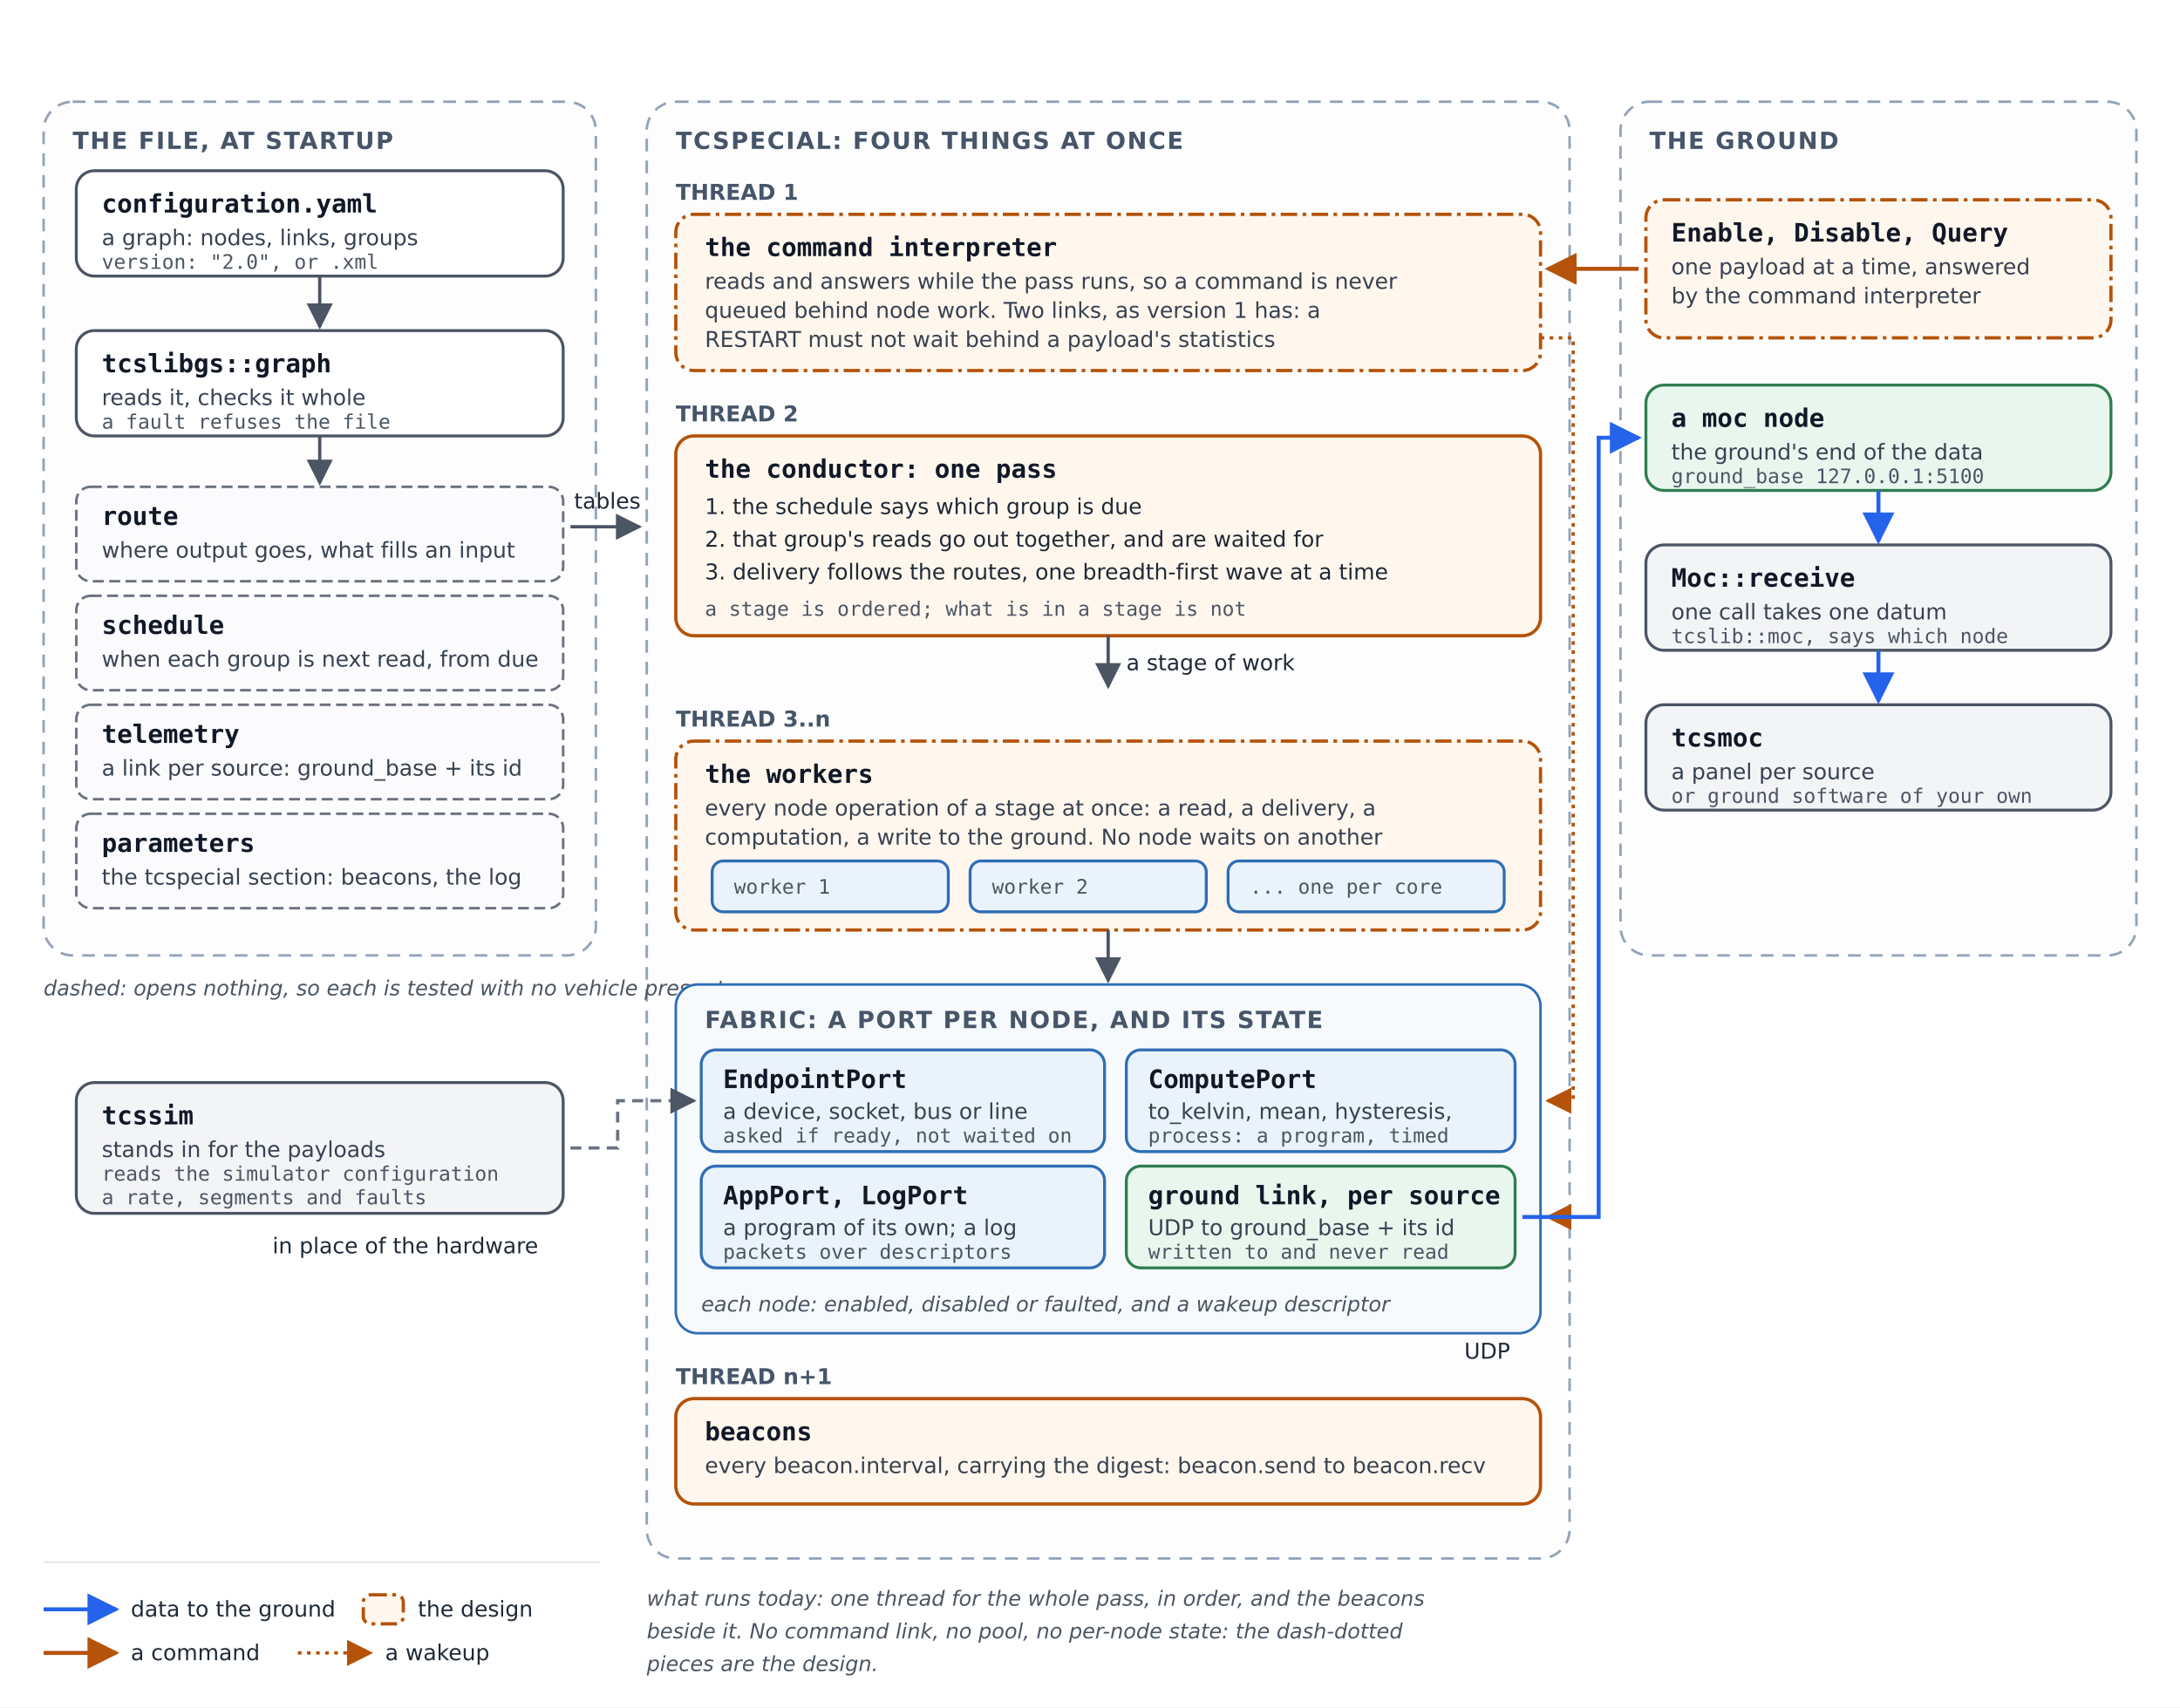
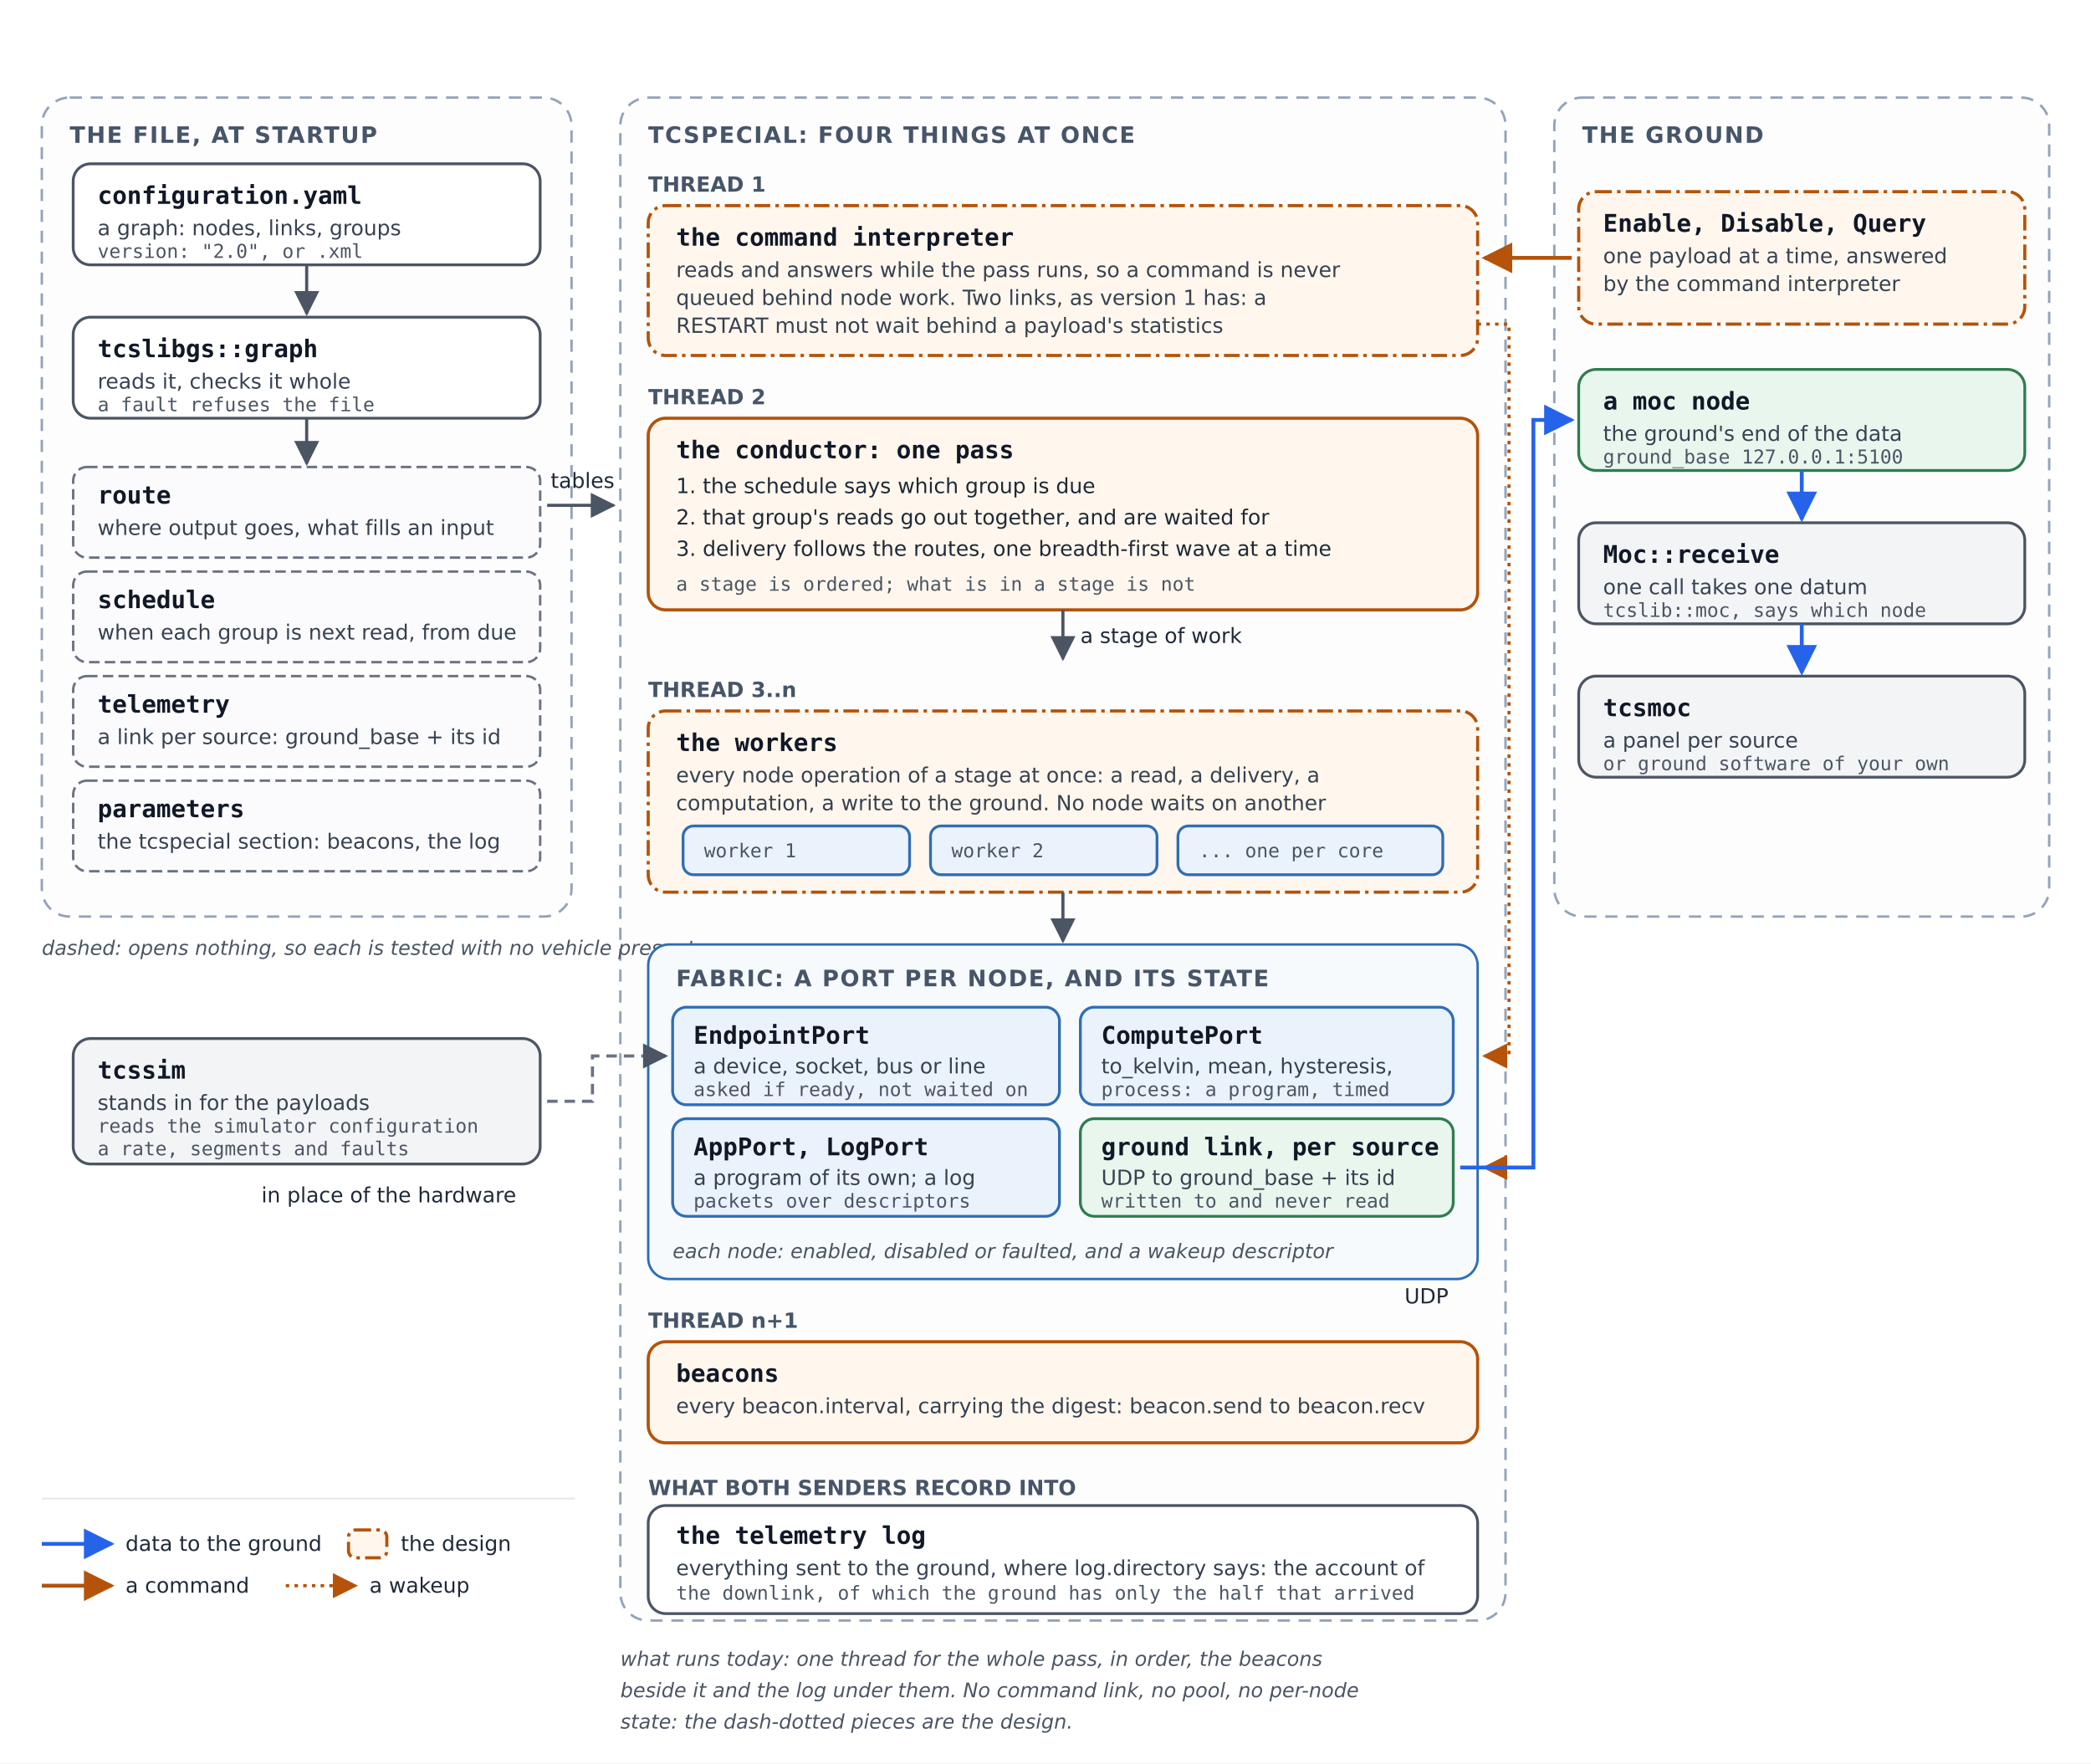
- <svg xmlns="http://www.w3.org/2000/svg" width="1200" height="940" viewBox="0 0 1200 940" role="img" aria-labelledby="title desc">
+ <svg xmlns="http://www.w3.org/2000/svg" width="1200" height="1012" viewBox="0 0 1200 1012" role="img" aria-labelledby="title desc">
  <defs>
    <style>
      text { font-family: "DejaVu Sans", Helvetica, Arial, sans-serif; fill: #111827; }
      .name { font-family: "DejaVu Sans Mono", Menlo, Consolas, monospace; font-size: 14px; font-weight: bold; }
      .kind { font-size: 12px; fill: #374151; }
      .detail { font-family: "DejaVu Sans Mono", Menlo, Consolas, monospace; font-size: 11px; fill: #4b5563; }
      .step { font-size: 12px; fill: #1f2937; }
      .heading { font-size: 13px; font-weight: bold; fill: #475569; letter-spacing: 0.06em; }
      .lane { font-size: 12px; font-weight: bold; fill: #475569; }
      .label { font-size: 12px; fill: #1f2937; }
      .note { font-size: 11.5px; fill: #4b5563; font-style: italic; }
      .file { fill: #ffffff; stroke: #4b5563; stroke-width: 1.6; }
      .piece { fill: #fbfbfd; stroke: #6b7280; stroke-width: 1.4; stroke-dasharray: 6 3; }
      .port { fill: #eaf2fb; stroke: #2f6db5; stroke-width: 1.6; }
      .holder { fill: #f7fafc; stroke: #2f6db5; stroke-width: 1.4; }
      .moc { fill: #e9f6ee; stroke: #2e7d4f; stroke-width: 1.6; }
      .ground { fill: #f3f4f6; stroke: #4b5563; stroke-width: 1.6; }
      .thread { fill: #fff7ed; stroke: #b45309; stroke-width: 1.8; }
      .tobuild { fill: #fff7ed; stroke: #b45309; stroke-width: 1.8; stroke-dasharray: 9 3 2 3; }
      .band { fill: #fdfdfe; stroke: #94a3b8; stroke-width: 1.4; stroke-dasharray: 7 5; }
      .groundward { fill: none; stroke: #2563eb; stroke-width: 2.2; }
      .becomes { fill: none; stroke: #4b5563; stroke-width: 1.8; }
      .commanding { fill: none; stroke: #b45309; stroke-width: 2.2; }
      .waking { fill: none; stroke: #b45309; stroke-width: 1.8; stroke-dasharray: 2 3; }
      .standin { fill: none; stroke: #6b7280; stroke-width: 1.8; stroke-dasharray: 6 4; }
    </style>
    <marker id="arrow-blue" viewBox="0 0 10 10" refX="9" refY="5" markerWidth="8" markerHeight="8" orient="auto-start-reverse">
      <path d="M0,0 L10,5 L0,10 z" fill="#2563eb" />
    </marker>
    <marker id="arrow-grey" viewBox="0 0 10 10" refX="9" refY="5" markerWidth="8" markerHeight="8" orient="auto-start-reverse">
      <path d="M0,0 L10,5 L0,10 z" fill="#4b5563" />
    </marker>
    <marker id="arrow-amber" viewBox="0 0 10 10" refX="9" refY="5" markerWidth="8" markerHeight="8" orient="auto-start-reverse">
      <path d="M0,0 L10,5 L0,10 z" fill="#b45309" />
    </marker>
  </defs>
-   <rect width="1200" height="940" fill="#ffffff" />
+   <rect width="1200" height="1012" fill="#ffffff" />
  <rect class="band" x="24" y="56" width="304" height="470" rx="16" />
  <text class="heading" x="40" y="82">THE FILE, AT STARTUP</text>
-   <rect class="band" x="356" y="56" width="508" height="802" rx="16" />
+   <rect class="band" x="356" y="56" width="508" height="874" rx="16" />
  <text class="heading" x="372" y="82">TCSPECIAL: FOUR THINGS AT ONCE</text>
  <rect class="band" x="892" y="56" width="284" height="470" rx="16" />
  <text class="heading" x="908" y="82">THE GROUND</text>
  <rect class="file" x="42" y="94" width="268" height="58" rx="10" />
  <text class="name" x="56" y="117">configuration.yaml</text>
  <text class="kind" x="56" y="135">a graph: nodes, links, groups</text>
  <text class="detail" x="56" y="148">version: "2.0", or .xml</text>
  <path class="becomes" d="M176,152 L176,180" marker-end="url(#arrow-grey)" />
  <rect class="file" x="42" y="182" width="268" height="58" rx="10" />
  <text class="name" x="56" y="205">tcslibgs::graph</text>
  <text class="kind" x="56" y="223">reads it, checks it whole</text>
  <text class="detail" x="56" y="236">a fault refuses the file</text>
  <path class="becomes" d="M176,240 L176,266" marker-end="url(#arrow-grey)" />
  <rect class="piece" x="42" y="268" width="268" height="52" rx="8" />
  <text class="name" x="56" y="289">route</text>
  <text class="kind" x="56" y="307">where output goes, what fills an input</text>
  <rect class="piece" x="42" y="328" width="268" height="52" rx="8" />
  <text class="name" x="56" y="349">schedule</text>
  <text class="kind" x="56" y="367">when each group is next read, from due</text>
  <rect class="piece" x="42" y="388" width="268" height="52" rx="8" />
  <text class="name" x="56" y="409">telemetry</text>
  <text class="kind" x="56" y="427">a link per source: ground_base + its id</text>
  <rect class="piece" x="42" y="448" width="268" height="52" rx="8" />
  <text class="name" x="56" y="469">parameters</text>
  <text class="kind" x="56" y="487">the tcspecial section: beacons, the log</text>
  <text class="note" x="24" y="548">dashed: opens nothing, so each is tested with no vehicle present</text>
  <path class="becomes" d="M314,290 L352,290" marker-end="url(#arrow-grey)" />
  <text class="label" x="316" y="280">tables</text>
  <text class="lane" x="372" y="110">THREAD 1</text>
  <rect class="tobuild" x="372" y="118" width="476" height="86" rx="10" />
  <text class="name" x="388" y="141">the command interpreter</text>
  <text class="kind" x="388" y="159">reads and answers while the pass runs, so a command is never</text>
  <text class="kind" x="388" y="175">queued behind node work. Two links, as version 1 has: a</text>
  <text class="kind" x="388" y="191">RESTART must not wait behind a payload's statistics</text>
  <text class="lane" x="372" y="232">THREAD 2</text>
  <rect class="thread" x="372" y="240" width="476" height="110" rx="10" />
  <text class="name" x="388" y="263">the conductor: one pass</text>
  <text class="step" x="388" y="283">1. the schedule says which group is due</text>
  <text class="step" x="388" y="301">2. that group's reads go out together, and are waited for</text>
  <text class="step" x="388" y="319">3. delivery follows the routes, one breadth-first wave at a time</text>
  <text class="detail" x="388" y="339">a stage is ordered; what is in a stage is not</text>
  <path class="becomes" d="M610,350 L610,378" marker-end="url(#arrow-grey)" />
  <text class="label" x="620" y="369">a stage of work</text>
  <text class="lane" x="372" y="400">THREAD 3..n</text>
  <rect class="tobuild" x="372" y="408" width="476" height="104" rx="10" />
  <text class="name" x="388" y="431">the workers</text>
  <text class="kind" x="388" y="449">every node operation of a stage at once: a read, a delivery, a</text>
  <text class="kind" x="388" y="465">computation, a write to the ground. No node waits on another</text>
  <rect class="port" x="392" y="474" width="130" height="28" rx="6" />
  <text class="detail" x="404" y="492">worker 1</text>
  <rect class="port" x="534" y="474" width="130" height="28" rx="6" />
  <text class="detail" x="546" y="492">worker 2</text>
  <rect class="port" x="676" y="474" width="152" height="28" rx="6" />
  <text class="detail" x="688" y="492">... one per core</text>
  <path class="becomes" d="M610,512 L610,540" marker-end="url(#arrow-grey)" />
  <rect class="holder" x="372" y="542" width="476" height="192" rx="12" />
  <text class="heading" x="388" y="566">FABRIC: A PORT PER NODE, AND ITS STATE</text>
  <rect class="port" x="386" y="578" width="222" height="56" rx="8" />
  <text class="name" x="398" y="599">EndpointPort</text>
  <text class="kind" x="398" y="616">a device, socket, bus or line</text>
  <text class="detail" x="398" y="629">asked if ready, not waited on</text>
  <rect class="port" x="620" y="578" width="214" height="56" rx="8" />
  <text class="name" x="632" y="599">ComputePort</text>
  <text class="kind" x="632" y="616">to_kelvin, mean, hysteresis,</text>
  <text class="detail" x="632" y="629">process: a program, timed</text>
  <rect class="port" x="386" y="642" width="222" height="56" rx="8" />
  <text class="name" x="398" y="663">AppPort, LogPort</text>
  <text class="kind" x="398" y="680">a program of its own; a log</text>
  <text class="detail" x="398" y="693">packets over descriptors</text>
  <rect class="moc" x="620" y="642" width="214" height="56" rx="8" />
  <text class="name" x="632" y="663">ground link, per source</text>
  <text class="kind" x="632" y="680">UDP to ground_base + its id</text>
  <text class="detail" x="632" y="693">written to and never read</text>
  <text class="note" x="386" y="722">each node: enabled, disabled or faulted, and a wakeup descriptor</text>
  <path class="waking" d="M848,186 L866,186 L866,606 L852,606" marker-end="url(#arrow-amber)" />
  <path class="waking" d="M866,670 L852,670" marker-end="url(#arrow-amber)" />
  <text class="lane" x="372" y="762">THREAD n+1</text>
  <rect class="thread" x="372" y="770" width="476" height="58" rx="10" />
  <text class="name" x="388" y="793">beacons</text>
  <text class="kind" x="388" y="811">every beacon.interval, carrying the digest: beacon.send to beacon.recv</text>
-   <text class="note" x="356" y="884">what runs today: one thread for the whole pass, in order, and the beacons</text>
-   <text class="note" x="356" y="902">beside it. No command link, no pool, no per-node state: the dash-dotted</text>
-   <text class="note" x="356" y="920">pieces are the design.</text>
+   <text class="lane" x="372" y="858">WHAT BOTH SENDERS RECORD INTO</text>
+   <rect class="file" x="372" y="864" width="476" height="62" rx="10" />
+   <text class="name" x="388" y="886">the telemetry log</text>
+   <text class="kind" x="388" y="904">everything sent to the ground, where log.directory says: the account of</text>
+   <text class="detail" x="388" y="918">the downlink, of which the ground has only the half that arrived</text>
+   <text class="note" x="356" y="956">what runs today: one thread for the whole pass, in order, the beacons</text>
+   <text class="note" x="356" y="974">beside it and the log under them. No command link, no pool, no per-node</text>
+   <text class="note" x="356" y="992">state: the dash-dotted pieces are the design.</text>
  <rect class="tobuild" x="906" y="110" width="256" height="76" rx="10" />
  <text class="name" x="920" y="133">Enable, Disable, Query</text>
  <text class="kind" x="920" y="151">one payload at a time, answered</text>
  <text class="kind" x="920" y="167">by the command interpreter</text>
  <rect class="moc" x="906" y="212" width="256" height="58" rx="10" />
  <text class="name" x="920" y="235">a moc node</text>
  <text class="kind" x="920" y="253">the ground's end of the data</text>
  <text class="detail" x="920" y="266">ground_base 127.0.0.1:5100</text>
  <path class="groundward" d="M1034,270 L1034,298" marker-end="url(#arrow-blue)" />
  <rect class="ground" x="906" y="300" width="256" height="58" rx="10" />
  <text class="name" x="920" y="323">Moc::receive</text>
  <text class="kind" x="920" y="341">one call takes one datum</text>
  <text class="detail" x="920" y="354">tcslib::moc, says which node</text>
  <path class="groundward" d="M1034,358 L1034,386" marker-end="url(#arrow-blue)" />
  <rect class="ground" x="906" y="388" width="256" height="58" rx="10" />
  <text class="name" x="920" y="411">tcsmoc</text>
  <text class="kind" x="920" y="429">a panel per source</text>
  <text class="detail" x="920" y="442">or ground software of your own</text>
  <path class="groundward" d="M838,670 L880,670 L880,241 L902,241" marker-end="url(#arrow-blue)" />
  <text class="label" x="806" y="748">UDP</text>
  <path class="commanding" d="M902,148 L852,148" marker-end="url(#arrow-amber)" />
  <rect class="ground" x="42" y="596" width="268" height="72" rx="10" />
  <text class="name" x="56" y="619">tcssim</text>
  <text class="kind" x="56" y="637">stands in for the payloads</text>
  <text class="detail" x="56" y="650">reads the simulator configuration</text>
  <text class="detail" x="56" y="663">a rate, segments and faults</text>
  <path class="standin" d="M314,632 L340,632 L340,606 L382,606" marker-end="url(#arrow-grey)" />
  <text class="label" x="150" y="690">in place of the hardware</text>
  <line x1="24" y1="860" x2="330" y2="860" stroke="#e5e7eb" stroke-width="1" />
  <path class="groundward" d="M24,886 L64,886" marker-end="url(#arrow-blue)" />
  <text class="label" x="72" y="890">data to the ground</text>
  <rect class="tobuild" x="200" y="878" width="22" height="16" rx="4" />
  <text class="label" x="230" y="890">the design</text>
  <path class="commanding" d="M24,910 L64,910" marker-end="url(#arrow-amber)" />
  <text class="label" x="72" y="914">a command</text>
  <path class="waking" d="M164,910 L204,910" marker-end="url(#arrow-amber)" />
  <text class="label" x="212" y="914">a wakeup</text>
</svg>
